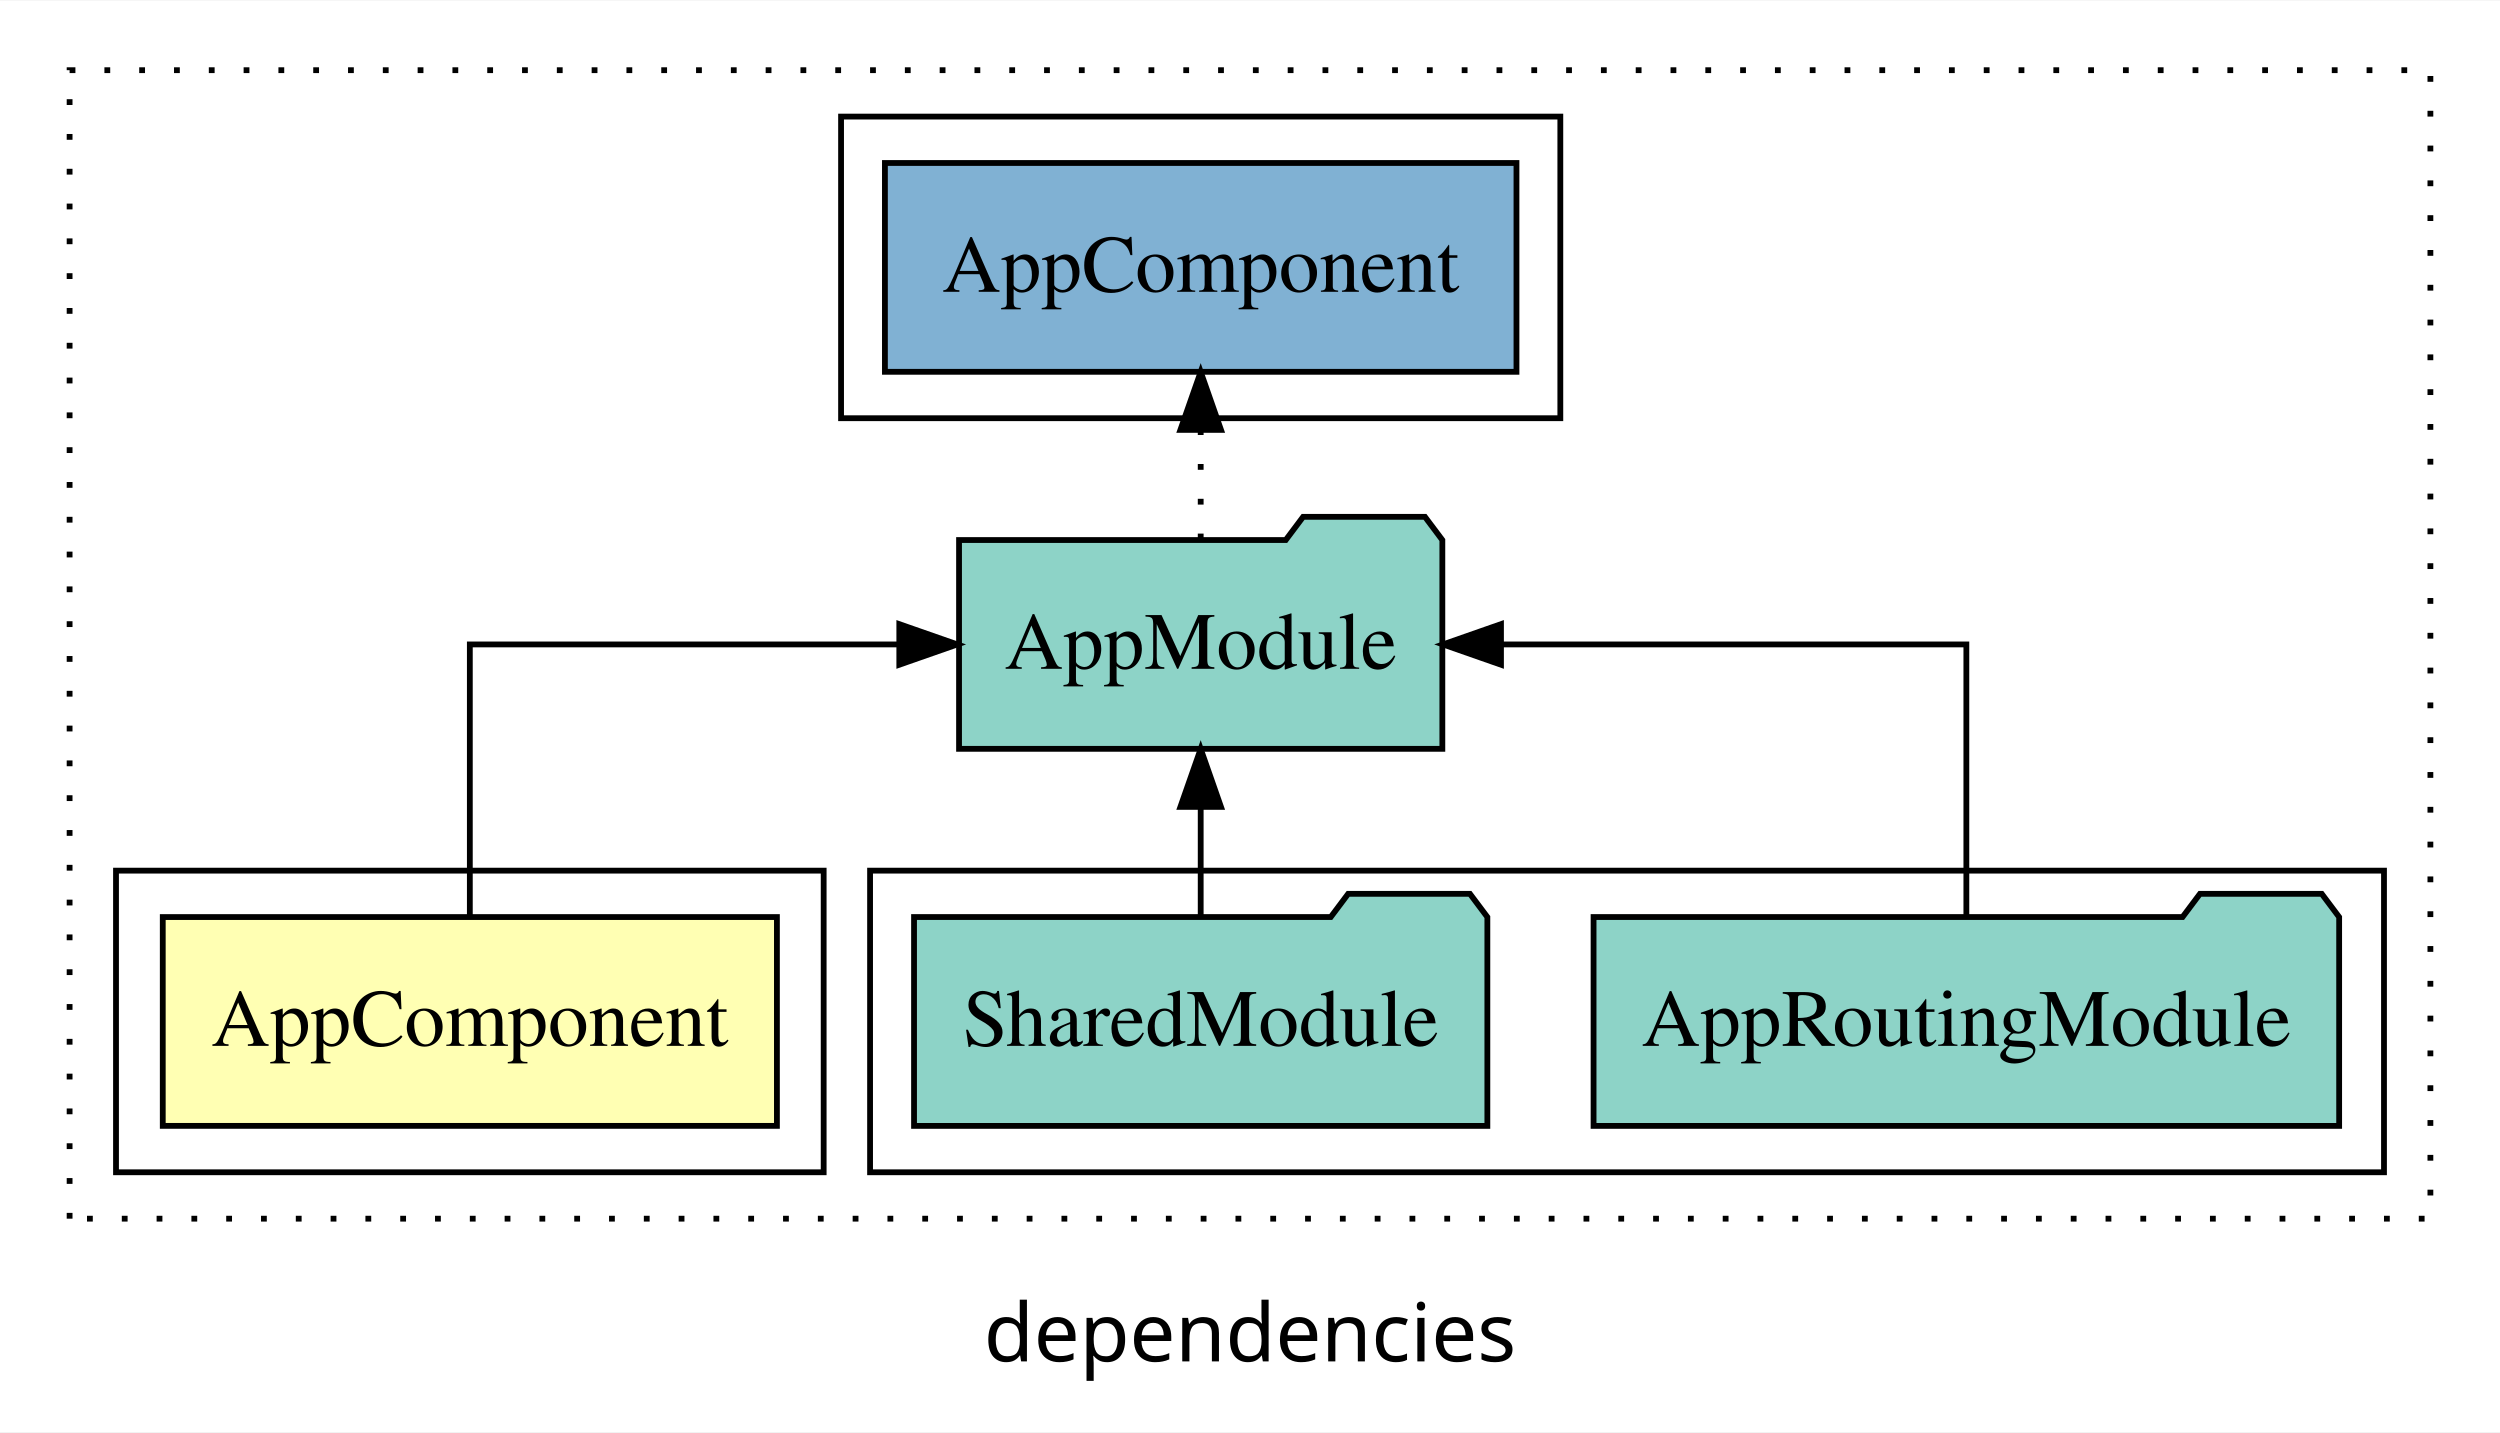
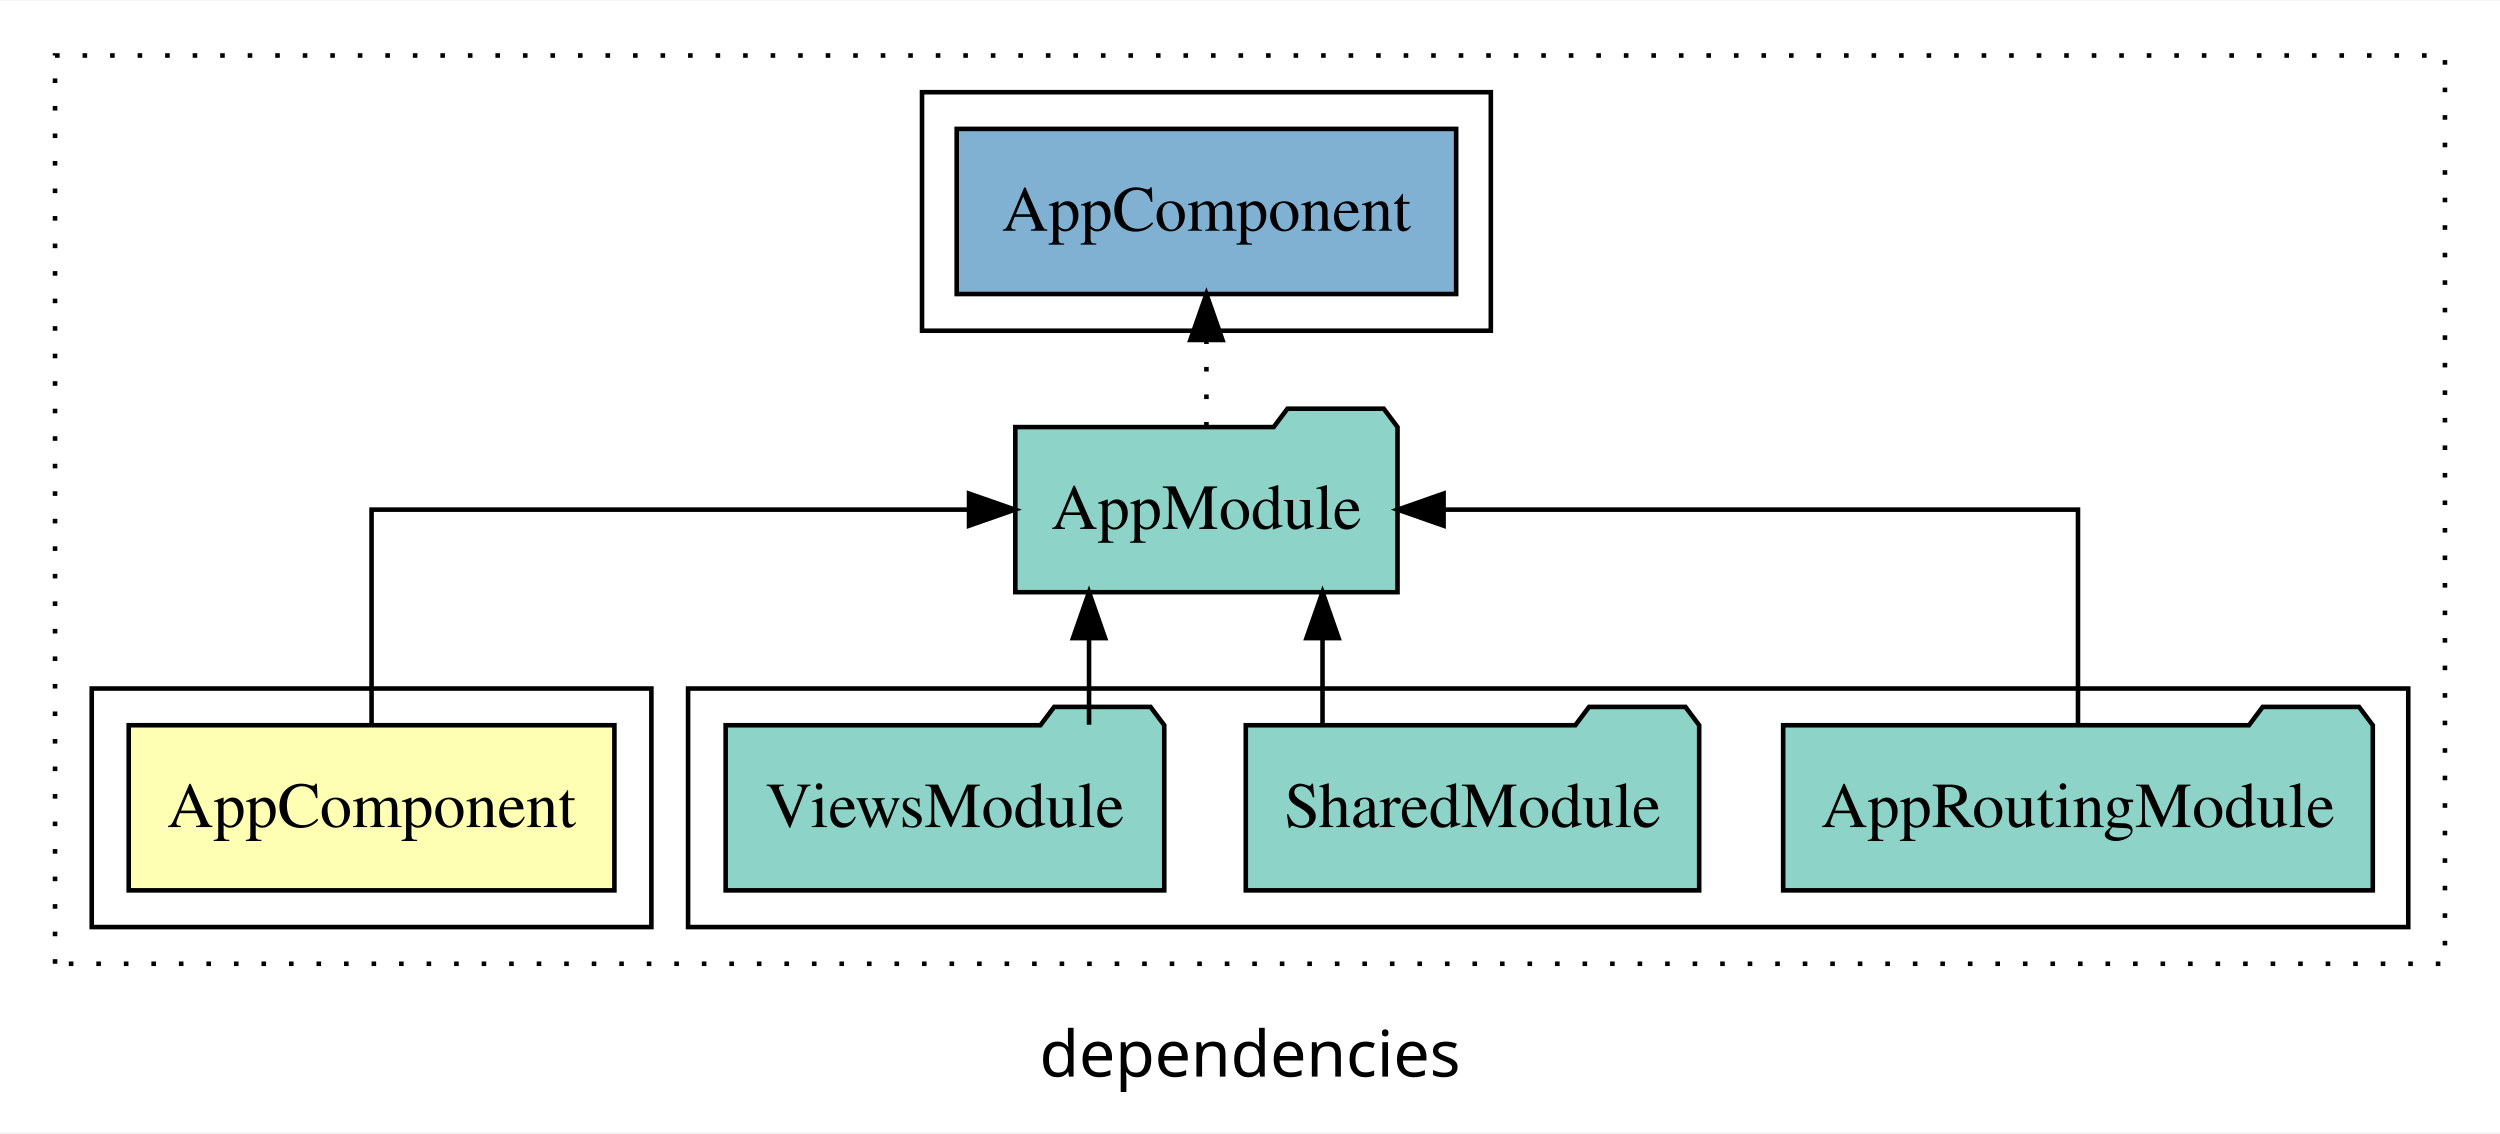
- <svg xmlns="http://www.w3.org/2000/svg" width="431pt" height="247pt" viewBox="0.00 0.00 431.00 246.80">
+ <svg xmlns="http://www.w3.org/2000/svg" width="545pt" height="247pt" viewBox="0.00 0.00 545.00 246.80">
  <g id="graph0" class="graph" transform="scale(1 1) rotate(0) translate(4 242.8)">
-     <polygon fill="white" stroke="transparent" points="-4,4 -4,-242.8 427,-242.8 427,4 -4,4" />
-     <text text-anchor="middle" x="211.5" y="-8.2" font-family="sans-serif" font-size="14.00">dependencies</text>
+     <polygon fill="white" stroke="transparent" points="-4,4 -4,-242.8 541,-242.8 541,4 -4,4" />
+     <text text-anchor="middle" x="268.5" y="-8.2" font-family="sans-serif" font-size="14.00">dependencies</text>
    <g id="clust1" class="cluster">
-       <polygon fill="none" stroke="black" stroke-dasharray="1,5" points="8,-32.8 8,-230.8 415,-230.8 415,-32.8 8,-32.8" />
+       <polygon fill="none" stroke="black" stroke-dasharray="1,5" points="8,-32.8 8,-230.8 529,-230.8 529,-32.8 8,-32.8" />
+     </g>
+     <g id="clust6" class="cluster">
+       <polygon fill="none" stroke="black" points="197,-170.8 197,-222.8 321,-222.8 321,-170.8 197,-170.8" />
    </g>
    <g id="clust4" class="cluster">
-       <polygon fill="none" stroke="black" points="146,-40.8 146,-92.8 407,-92.8 407,-40.8 146,-40.8" />
+       <polygon fill="none" stroke="black" points="146,-40.8 146,-92.8 521,-92.8 521,-40.8 146,-40.8" />
    </g>
    <g id="clust2" class="cluster">
      <polygon fill="none" stroke="black" points="16,-40.8 16,-92.8 138,-92.8 138,-40.8 16,-40.8" />
-     </g>
-     <g id="clust6" class="cluster">
-       <polygon fill="none" stroke="black" points="141,-170.8 141,-222.8 265,-222.8 265,-170.8 141,-170.8" />
    </g>
    <g id="node1" class="node">
      <polygon fill="#ffffb3" stroke="black" points="129.94,-84.8 24.06,-84.8 24.06,-48.8 129.94,-48.8 129.94,-84.8" />
      <text text-anchor="middle" x="77" y="-62.6" font-family="Times,serif" font-size="14.00">AppComponent</text>
    </g>
    <g id="node2" class="node">
-       <polygon fill="#8dd3c7" stroke="black" points="244.66,-149.8 241.66,-153.8 220.66,-153.8 217.66,-149.8 161.34,-149.8 161.34,-113.8 244.66,-113.8 244.66,-149.8" />
-       <text text-anchor="middle" x="203" y="-127.6" font-family="Times,serif" font-size="14.00">AppModule</text>
+       <polygon fill="#8dd3c7" stroke="black" points="300.66,-149.8 297.66,-153.8 276.66,-153.8 273.66,-149.8 217.34,-149.8 217.34,-113.8 300.66,-113.8 300.66,-149.8" />
+       <text text-anchor="middle" x="259" y="-127.6" font-family="Times,serif" font-size="14.00">AppModule</text>
    </g>
    <g id="edge1" class="edge">
-       <path fill="none" stroke="black" d="M77,-84.91C77,-104.14 77,-131.8 77,-131.8 77,-131.8 151.04,-131.8 151.04,-131.8" />
-       <polygon fill="black" stroke="black" points="151.04,-135.3 161.04,-131.8 151.04,-128.3 151.04,-135.3" />
+       <path fill="none" stroke="black" d="M77,-84.91C77,-104.14 77,-131.8 77,-131.8 77,-131.8 207.25,-131.8 207.25,-131.8" />
+       <polygon fill="black" stroke="black" points="207.25,-135.3 217.25,-131.8 207.25,-128.3 207.25,-135.3" />
+     </g>
+     <g id="node6" class="node">
+       <polygon fill="#80b1d3" stroke="black" points="313.44,-214.8 204.56,-214.8 204.56,-178.8 313.44,-178.8 313.44,-214.8" />
+       <text text-anchor="middle" x="259" y="-192.6" font-family="Times,serif" font-size="14.00">AppComponent </text>
+     </g>
+     <g id="edge5" class="edge">
+       <path fill="none" stroke="black" stroke-dasharray="1,5" d="M259,-149.91C259,-149.91 259,-168.79 259,-168.79" />
+       <polygon fill="black" stroke="black" points="255.5,-168.79 259,-178.79 262.5,-168.79 255.5,-168.79" />
+     </g>
+     <g id="node3" class="node">
+       <polygon fill="#8dd3c7" stroke="black" points="513.27,-84.8 510.27,-88.8 489.27,-88.8 486.27,-84.8 384.73,-84.8 384.73,-48.8 513.27,-48.8 513.27,-84.8" />
+       <text text-anchor="middle" x="449" y="-62.6" font-family="Times,serif" font-size="14.00">AppRoutingModule</text>
+     </g>
+     <g id="edge2" class="edge">
+       <path fill="none" stroke="black" d="M449,-84.91C449,-104.14 449,-131.8 449,-131.8 449,-131.8 310.7,-131.8 310.7,-131.8" />
+       <polygon fill="black" stroke="black" points="310.7,-128.3 300.7,-131.8 310.7,-135.3 310.7,-128.3" />
+     </g>
+     <g id="node4" class="node">
+       <polygon fill="#8dd3c7" stroke="black" points="366.42,-84.8 363.42,-88.8 342.42,-88.8 339.42,-84.8 267.58,-84.8 267.58,-48.8 366.42,-48.8 366.42,-84.8" />
+       <text text-anchor="middle" x="317" y="-62.6" font-family="Times,serif" font-size="14.00">SharedModule</text>
+     </g>
+     <g id="edge3" class="edge">
+       <path fill="none" stroke="black" d="M284.31,-84.91C284.31,-84.91 284.31,-103.79 284.31,-103.79" />
+       <polygon fill="black" stroke="black" points="280.81,-103.79 284.31,-113.79 287.81,-103.79 280.81,-103.79" />
    </g>
    <g id="node5" class="node">
-       <polygon fill="#80b1d3" stroke="black" points="257.44,-214.8 148.56,-214.8 148.56,-178.8 257.44,-178.8 257.44,-214.8" />
-       <text text-anchor="middle" x="203" y="-192.6" font-family="Times,serif" font-size="14.00">AppComponent </text>
+       <polygon fill="#8dd3c7" stroke="black" points="249.81,-84.8 246.81,-88.8 225.81,-88.8 222.81,-84.8 154.19,-84.8 154.19,-48.8 249.81,-48.8 249.81,-84.8" />
+       <text text-anchor="middle" x="202" y="-62.6" font-family="Times,serif" font-size="14.00">ViewsModule</text>
    </g>
    <g id="edge4" class="edge">
-       <path fill="none" stroke="black" stroke-dasharray="1,5" d="M203,-149.91C203,-149.91 203,-168.79 203,-168.79" />
-       <polygon fill="black" stroke="black" points="199.5,-168.79 203,-178.79 206.5,-168.79 199.5,-168.79" />
-     </g>
-     <g id="node3" class="node">
-       <polygon fill="#8dd3c7" stroke="black" points="399.27,-84.8 396.27,-88.8 375.27,-88.8 372.27,-84.8 270.73,-84.8 270.73,-48.8 399.27,-48.8 399.27,-84.8" />
-       <text text-anchor="middle" x="335" y="-62.6" font-family="Times,serif" font-size="14.00">AppRoutingModule</text>
-     </g>
-     <g id="edge2" class="edge">
-       <path fill="none" stroke="black" d="M335,-84.91C335,-104.14 335,-131.8 335,-131.8 335,-131.8 254.77,-131.8 254.77,-131.8" />
-       <polygon fill="black" stroke="black" points="254.77,-128.3 244.77,-131.8 254.77,-135.3 254.77,-128.3" />
-     </g>
-     <g id="node4" class="node">
-       <polygon fill="#8dd3c7" stroke="black" points="252.42,-84.8 249.42,-88.8 228.42,-88.8 225.42,-84.8 153.58,-84.8 153.58,-48.8 252.42,-48.8 252.42,-84.8" />
-       <text text-anchor="middle" x="203" y="-62.6" font-family="Times,serif" font-size="14.00">SharedModule</text>
-     </g>
-     <g id="edge3" class="edge">
-       <path fill="none" stroke="black" d="M203,-84.91C203,-84.91 203,-103.79 203,-103.79" />
-       <polygon fill="black" stroke="black" points="199.5,-103.79 203,-113.79 206.5,-103.79 199.5,-103.79" />
+       <path fill="none" stroke="black" d="M233.41,-84.91C233.41,-84.91 233.41,-103.79 233.41,-103.79" />
+       <polygon fill="black" stroke="black" points="229.91,-103.79 233.41,-113.79 236.91,-103.79 229.91,-103.79" />
    </g>
  </g>
</svg>
